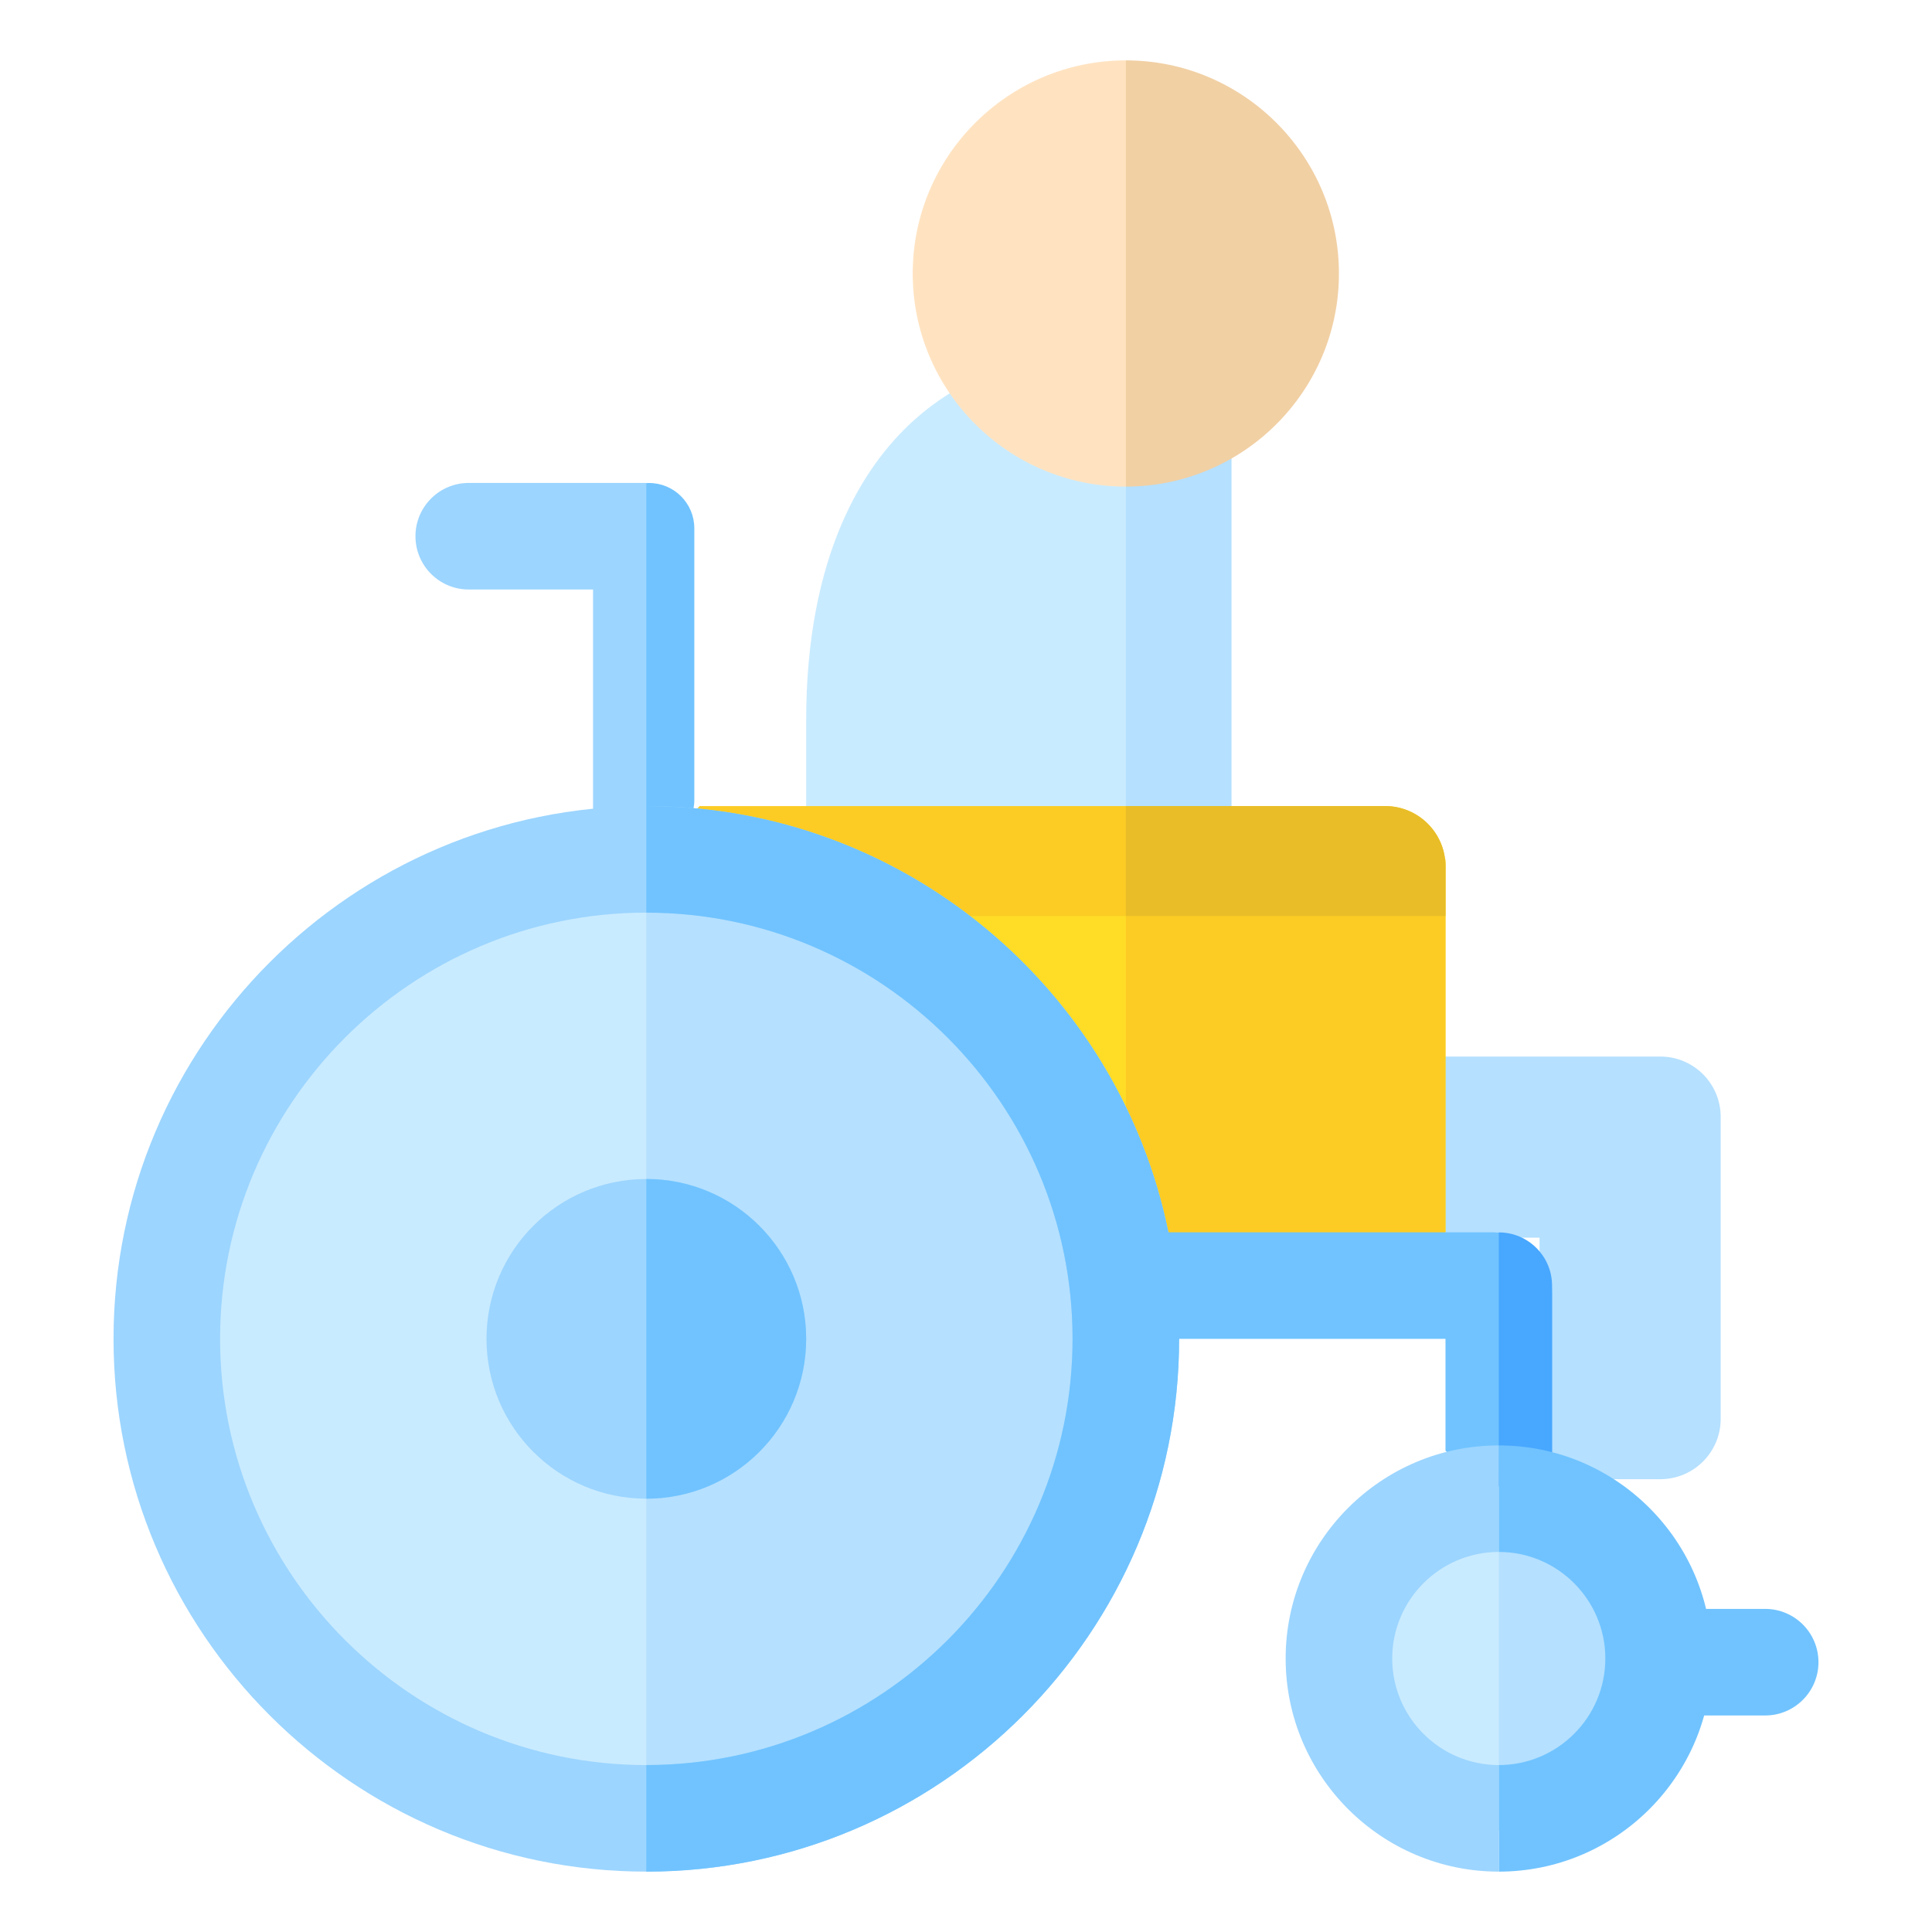
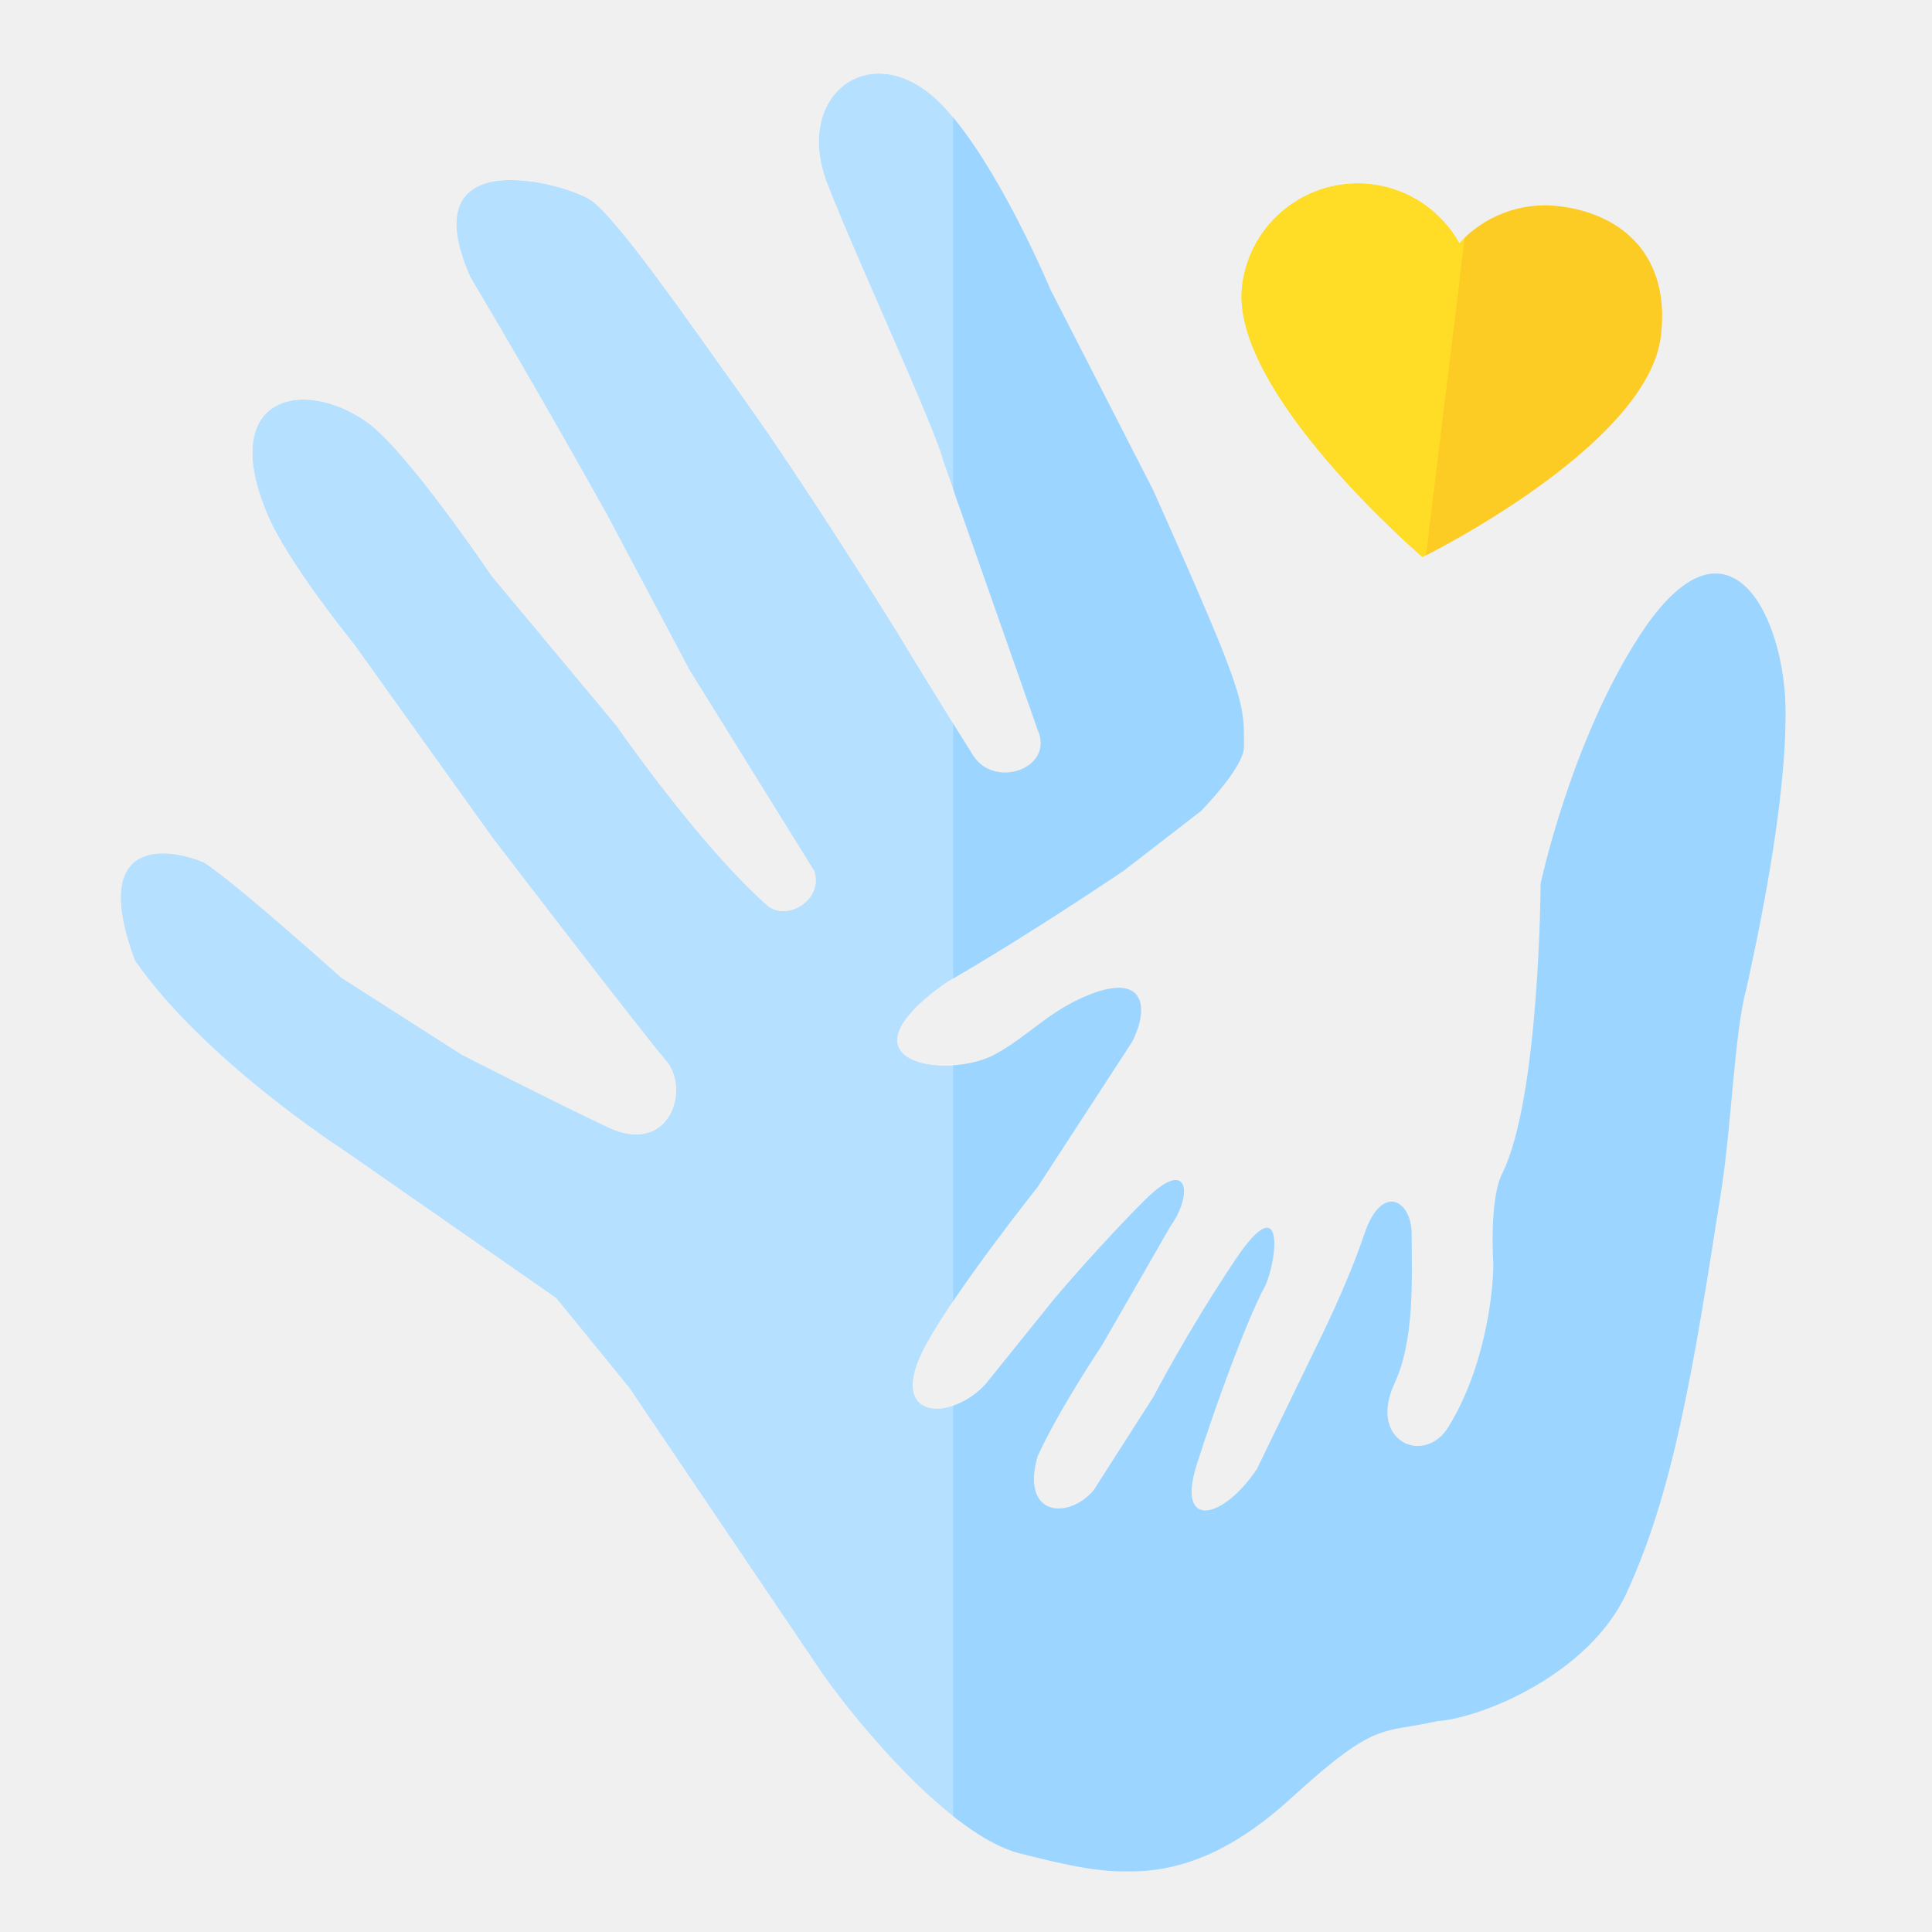
<svg xmlns="http://www.w3.org/2000/svg" width="64" height="64" viewBox="0 0 64 64" fill="none">
-   <rect width="64" height="64" fill="white" />
  <g clip-path="url(#clip0)">
-     <path fill-rule="evenodd" clip-rule="evenodd" d="M55 35H46V41H51L51 49H55C56.105 49 57 48.105 57 47L57 41L57 38L57 37C57 35.895 56.105 35 55 35Z" fill="#B5E0FF" />
-     <path d="M34.364 11.982L34.154 12.005C33.946 12.029 32.06 12.286 30.219 13.973C28.616 15.442 26.705 18.354 26.705 23.878V30.232H39.586V11.982H34.364Z" fill="#C9EBFF" />
-     <path d="M37.295 13.124H40.796V28.112H37.295V13.124Z" fill="#B5E0FF" />
-     <path d="M37.295 2C33.402 2 30.235 5.167 30.235 9.06C30.235 12.952 33.402 16.119 37.295 16.119L39.114 8.731L37.295 2Z" fill="#FFE3C1" />
-     <path d="M37.295 16.119C41.188 16.119 44.354 12.952 44.354 9.06C44.354 5.167 41.188 2 37.295 2V16.119Z" fill="#F1D0A4" />
-     <path d="M19.646 28.467V44.351H37.295L47.884 40.821V28.467H19.646Z" fill="#FFDC26" />
-     <path d="M37.295 28.467V42.604L47.884 40.821V30.342L37.295 28.467Z" fill="#FCCC24" />
-     <path d="M23.175 30.342H47.884V28.702C47.884 27.597 46.989 26.702 45.884 26.702H23.175L21.632 28.422L23.175 30.342Z" fill="#FCCC24" />
-     <path d="M37.295 26.702H45.884C46.989 26.702 47.884 27.597 47.884 28.702V30.342H37.295V26.702Z" fill="#E8BD28" />
-     <path d="M20 17.5C20 16.672 20.672 16 21.5 16C22.328 16 23 16.672 23 17.5V26.5C23 27.328 22.328 28 21.5 28C20.672 28 20 27.328 20 26.5V17.5Z" fill="#70C3FF" />
-     <path d="M21.41 15.998V28.467H19.646V19.528H15.527C14.553 19.528 13.763 18.738 13.763 17.763C13.763 16.788 14.553 15.998 15.527 15.998H21.41Z" fill="#9CD5FF" />
-     <path d="M21.411 60.235C30.183 60.235 37.295 53.123 37.295 44.351C37.295 35.578 30.183 28.467 21.411 28.467C12.638 28.467 5.526 35.578 5.526 44.351C5.526 53.123 12.638 60.235 21.411 60.235Z" fill="#C9EBFF" />
-     <path d="M21.41 28.467C30.183 28.467 37.295 35.578 37.295 44.351C37.295 53.124 30.183 60.235 21.41 60.235V28.467Z" fill="#B5E0FF" />
-     <path d="M21.411 62C11.679 62 3.761 54.083 3.761 44.351C3.761 34.619 11.679 26.702 21.411 26.702C31.142 26.702 39.06 34.619 39.06 44.351C39.06 54.083 31.142 62 21.411 62ZM21.411 30.232C13.625 30.232 7.291 36.566 7.291 44.351C7.291 52.136 13.625 58.47 21.411 58.47C29.196 58.47 35.53 52.136 35.53 44.351C35.53 36.566 29.196 30.232 21.411 30.232Z" fill="#9CD5FF" />
-     <path d="M21.411 49.646C24.335 49.646 26.705 47.275 26.705 44.351C26.705 41.427 24.335 39.056 21.411 39.056C18.486 39.056 16.116 41.427 16.116 44.351C16.116 47.275 18.486 49.646 21.411 49.646Z" fill="#9CD5FF" />
-     <path d="M21.41 39.056C24.335 39.056 26.705 41.427 26.705 44.351C26.705 47.275 24.335 49.646 21.41 49.646V39.056Z" fill="#70C3FF" />
-     <path d="M38.705 40.821C37.065 32.775 29.934 26.702 21.41 26.702V30.232C29.196 30.232 35.53 36.566 35.53 44.351C35.53 52.136 29.196 58.47 21.41 58.47V62C31.142 62 39.06 54.083 39.06 44.351H47.884V48.057L49.649 49.646L51.414 48.104V42.821C51.414 41.717 50.519 40.821 49.414 40.821H38.705Z" fill="#70C3FF" />
-     <path d="M60.239 55.062C60.239 56.036 59.448 56.827 58.474 56.827H56.453L54.944 55.062L56.515 53.297H58.474C59.448 53.297 60.239 54.087 60.239 55.062Z" fill="#70C3FF" />
-     <path d="M49.649 47.881V40.825C50.624 40.825 51.414 41.615 51.414 42.59V48.104L49.636 49.883L49.649 47.881Z" fill="#48A7FF" />
-     <path d="M49.649 60.636C52.795 60.636 55.345 58.086 55.345 54.94C55.345 51.795 52.795 49.244 49.649 49.244C46.503 49.244 43.953 51.795 43.953 54.94C43.953 58.086 46.503 60.636 49.649 60.636Z" fill="#C9EBFF" />
-     <path d="M49.649 60.636C52.79 60.636 55.345 58.081 55.345 54.941C55.345 51.8 52.79 49.245 49.649 49.245V60.636Z" fill="#B5E0FF" />
-     <path d="M49.649 47.881V51.41C51.596 51.41 53.179 52.994 53.179 54.94C53.179 56.887 51.596 58.47 49.649 58.47V62C53.542 62 56.709 58.833 56.709 54.94C56.709 51.048 53.542 47.881 49.649 47.881Z" fill="#70C3FF" />
-     <path d="M49.649 51.41V47.881C45.756 47.881 42.589 51.048 42.589 54.94C42.589 58.833 45.756 62 49.649 62V58.47C47.703 58.47 46.119 56.887 46.119 54.94C46.119 52.994 47.703 51.41 49.649 51.41Z" fill="#9CD5FF" />
+     <mask id="mask0" mask-type="alpha" maskUnits="userSpaceOnUse" x="4" y="2" width="56" height="60">
+       <path d="M38.194 16.224C38.194 16.224 40.117 20.495 40.639 21.911C41.236 23.468 41.209 23.892 41.209 24.742C41.209 25.421 39.785 26.865 39.785 26.865L37.221 28.847C37.221 28.847 34.089 30.97 31.383 32.527C27.538 35.216 31.383 35.782 32.949 34.933C34.088 34.316 34.736 33.485 36.082 32.951C37.933 32.218 38.076 33.376 37.506 34.508L34.373 39.321C34.373 39.321 31.668 42.718 30.671 44.558C29.304 47.08 31.525 47.106 32.664 45.832L34.943 43.001C34.943 43.001 36.452 41.218 37.933 39.745C39.414 38.273 39.5 39.604 38.788 40.595L36.509 44.558C36.509 44.558 35.085 46.681 34.373 48.238C33.804 50.22 35.37 50.361 36.225 49.371L38.218 46.257C38.218 46.257 39.329 44.105 40.924 41.727C42.519 39.349 42.348 41.586 41.921 42.576C41.351 43.614 40.326 46.37 39.642 48.521C38.959 50.673 40.497 50.361 41.636 48.663L43.63 44.558C43.63 44.558 44.627 42.576 45.196 40.878C45.766 39.179 46.763 39.745 46.763 40.878C46.763 42.293 46.877 44.36 46.193 45.832C45.339 47.672 47.047 48.521 47.902 47.389C49.155 45.464 49.468 42.907 49.468 41.869C49.421 41.161 49.411 39.576 49.753 38.896C51.006 36.405 51.035 29.271 51.035 29.271C51.035 29.271 52.032 24.572 54.31 21.062C57.261 16.515 59.152 20.448 59.152 23.61C59.152 26.723 58.25 30.923 57.87 32.668C57.443 34.225 57.377 37.152 57.016 39.462C56.1 45.318 55.449 49.371 53.883 52.768C52.63 55.485 49.041 56.92 47.617 57.014C45.766 57.439 45.623 56.957 42.775 59.562C39.215 62.817 36.652 62.11 33.804 61.402C31.525 60.836 28.487 57.203 27.253 55.457L20.845 45.974L18.424 43.001L11.304 38.047C11.304 38.047 6.747 35.103 4.468 31.819C2.987 27.856 5.37 27.997 6.747 28.564C7.791 29.224 11.304 32.385 11.304 32.385L15.291 34.933C15.291 34.933 18.225 36.434 20.133 37.339C22.127 38.285 22.839 36.207 22.127 35.216C20.987 33.857 16.288 27.714 16.288 27.714L11.731 21.345C11.731 21.345 9.566 18.684 8.883 17.098C7.174 13.135 10.022 12.468 12.158 13.984C13.487 14.928 16.288 19.08 16.288 19.08L20.418 24.034C20.418 24.034 23.136 27.968 25.402 29.979C26.061 30.564 27.301 29.79 26.968 28.847L22.839 22.194L20.133 17.098C20.133 17.098 18.196 13.588 15.576 9.172C13.582 4.642 18.709 6.058 19.563 6.624C20.418 7.19 22.784 10.607 24.69 13.277C26.689 16.077 29.532 20.637 29.532 20.637C29.532 20.637 31.162 23.323 32.237 25.025C32.949 26.151 34.943 25.45 34.373 24.176L31.24 15.258C30.956 14.126 28.307 8.436 27.395 6.058C26.256 3.086 28.962 1.104 31.24 3.51C33.063 5.435 34.8 9.597 34.8 9.597L38.194 16.224Z" fill="#B5E0FF" />
+     </mask>
+     <g mask="url(#mask0)">
+       <path d="M38.194 16.224C38.194 16.224 40.117 20.495 40.639 21.911C41.236 23.468 41.209 23.892 41.209 24.742C41.209 25.421 39.785 26.865 39.785 26.865L37.221 28.847C37.221 28.847 34.089 30.97 31.383 32.527C27.538 35.216 31.383 35.782 32.949 34.933C34.088 34.316 34.736 33.485 36.082 32.951C37.933 32.218 38.076 33.376 37.506 34.508L34.373 39.321C34.373 39.321 31.668 42.718 30.671 44.558C29.304 47.08 31.525 47.106 32.664 45.832L34.943 43.001C34.943 43.001 36.452 41.218 37.933 39.745C39.414 38.273 39.5 39.604 38.788 40.595L36.509 44.558C36.509 44.558 35.085 46.681 34.373 48.238C33.804 50.22 35.37 50.361 36.225 49.371L38.218 46.257C38.218 46.257 39.329 44.105 40.924 41.727C42.519 39.349 42.348 41.586 41.921 42.576C41.351 43.614 40.326 46.37 39.642 48.521C38.959 50.673 40.497 50.361 41.636 48.663L43.63 44.558C43.63 44.558 44.627 42.576 45.196 40.878C45.766 39.179 46.763 39.745 46.763 40.878C46.763 42.293 46.877 44.36 46.193 45.832C45.339 47.672 47.047 48.521 47.902 47.389C49.155 45.464 49.468 42.907 49.468 41.869C49.421 41.161 49.411 39.576 49.753 38.896C51.006 36.405 51.035 29.271 51.035 29.271C51.035 29.271 52.032 24.572 54.31 21.062C57.261 16.515 59.152 20.448 59.152 23.61C59.152 26.723 58.25 30.923 57.87 32.668C57.443 34.225 57.377 37.152 57.016 39.462C56.1 45.318 55.449 49.371 53.883 52.768C52.63 55.485 49.041 56.92 47.617 57.014C45.766 57.439 45.623 56.957 42.775 59.562C39.215 62.817 36.652 62.11 33.804 61.402C31.525 60.836 28.487 57.203 27.253 55.457L20.845 45.974L18.424 43.001L11.304 38.047C11.304 38.047 6.747 35.103 4.468 31.819C2.987 27.856 5.37 27.997 6.747 28.564C7.791 29.224 11.304 32.385 11.304 32.385L15.291 34.933C15.291 34.933 18.225 36.434 20.133 37.339C22.127 38.285 22.839 36.207 22.127 35.216C20.987 33.857 16.288 27.714 16.288 27.714L11.731 21.345C11.731 21.345 9.566 18.684 8.883 17.098C7.174 13.135 10.022 12.468 12.158 13.984C13.487 14.928 16.288 19.08 16.288 19.08L20.418 24.034C20.418 24.034 23.136 27.968 25.402 29.979C26.061 30.564 27.301 29.79 26.968 28.847L22.839 22.194L20.133 17.098C20.133 17.098 18.196 13.588 15.576 9.172C13.582 4.642 18.709 6.058 19.563 6.624C20.418 7.19 22.784 10.607 24.69 13.277C26.689 16.077 29.532 20.637 29.532 20.637C29.532 20.637 31.162 23.323 32.237 25.025C32.949 26.151 34.943 25.45 34.373 24.176L31.24 15.258C30.956 14.126 28.307 8.436 27.395 6.058C26.256 3.086 28.962 1.104 31.24 3.51C33.063 5.435 34.8 9.597 34.8 9.597L38.194 16.224Z" fill="#B5E0FF" />
+       <path d="M31.576 2.436V60.459V62H59.152V2.436H31.576Z" fill="#9CD5FF" />
+     </g>
+     <mask id="mask1" mask-type="alpha" maskUnits="userSpaceOnUse" x="40" y="5" width="16" height="15">
+       <path d="M45.429 6.097C43.309 5.847 41.388 7.363 41.137 9.483C40.724 12.986 47.117 18.459 47.117 18.459C47.117 18.459 54.588 14.792 55.021 11.12C55.333 8.481 53.755 7.079 51.635 6.829C50.358 6.678 49.157 7.171 48.345 8.048C47.76 7.007 46.706 6.247 45.429 6.097Z" fill="#FFDC26" />
+     </mask>
+     <g mask="url(#mask1)">
+       <path d="M45.429 6.097C43.309 5.847 41.388 7.363 41.137 9.483C40.724 12.986 47.117 18.459 47.117 18.459C47.117 18.459 54.588 14.792 55.021 11.12C55.333 8.481 53.755 7.079 51.635 6.829C50.358 6.678 49.157 7.171 48.345 8.048C47.76 7.007 46.706 6.247 45.429 6.097Z" fill="#FFDC26" />
+       <path d="M48.976 4.147L47.221 18.544L54.571 20.171L58.574 5.318L48.976 4.147Z" fill="#FCCC24" />
+     </g>
  </g>
  <defs>
    <clipPath id="clip0">
      <rect width="60" height="60" fill="white" transform="translate(2 2)" />
    </clipPath>
  </defs>
</svg>
